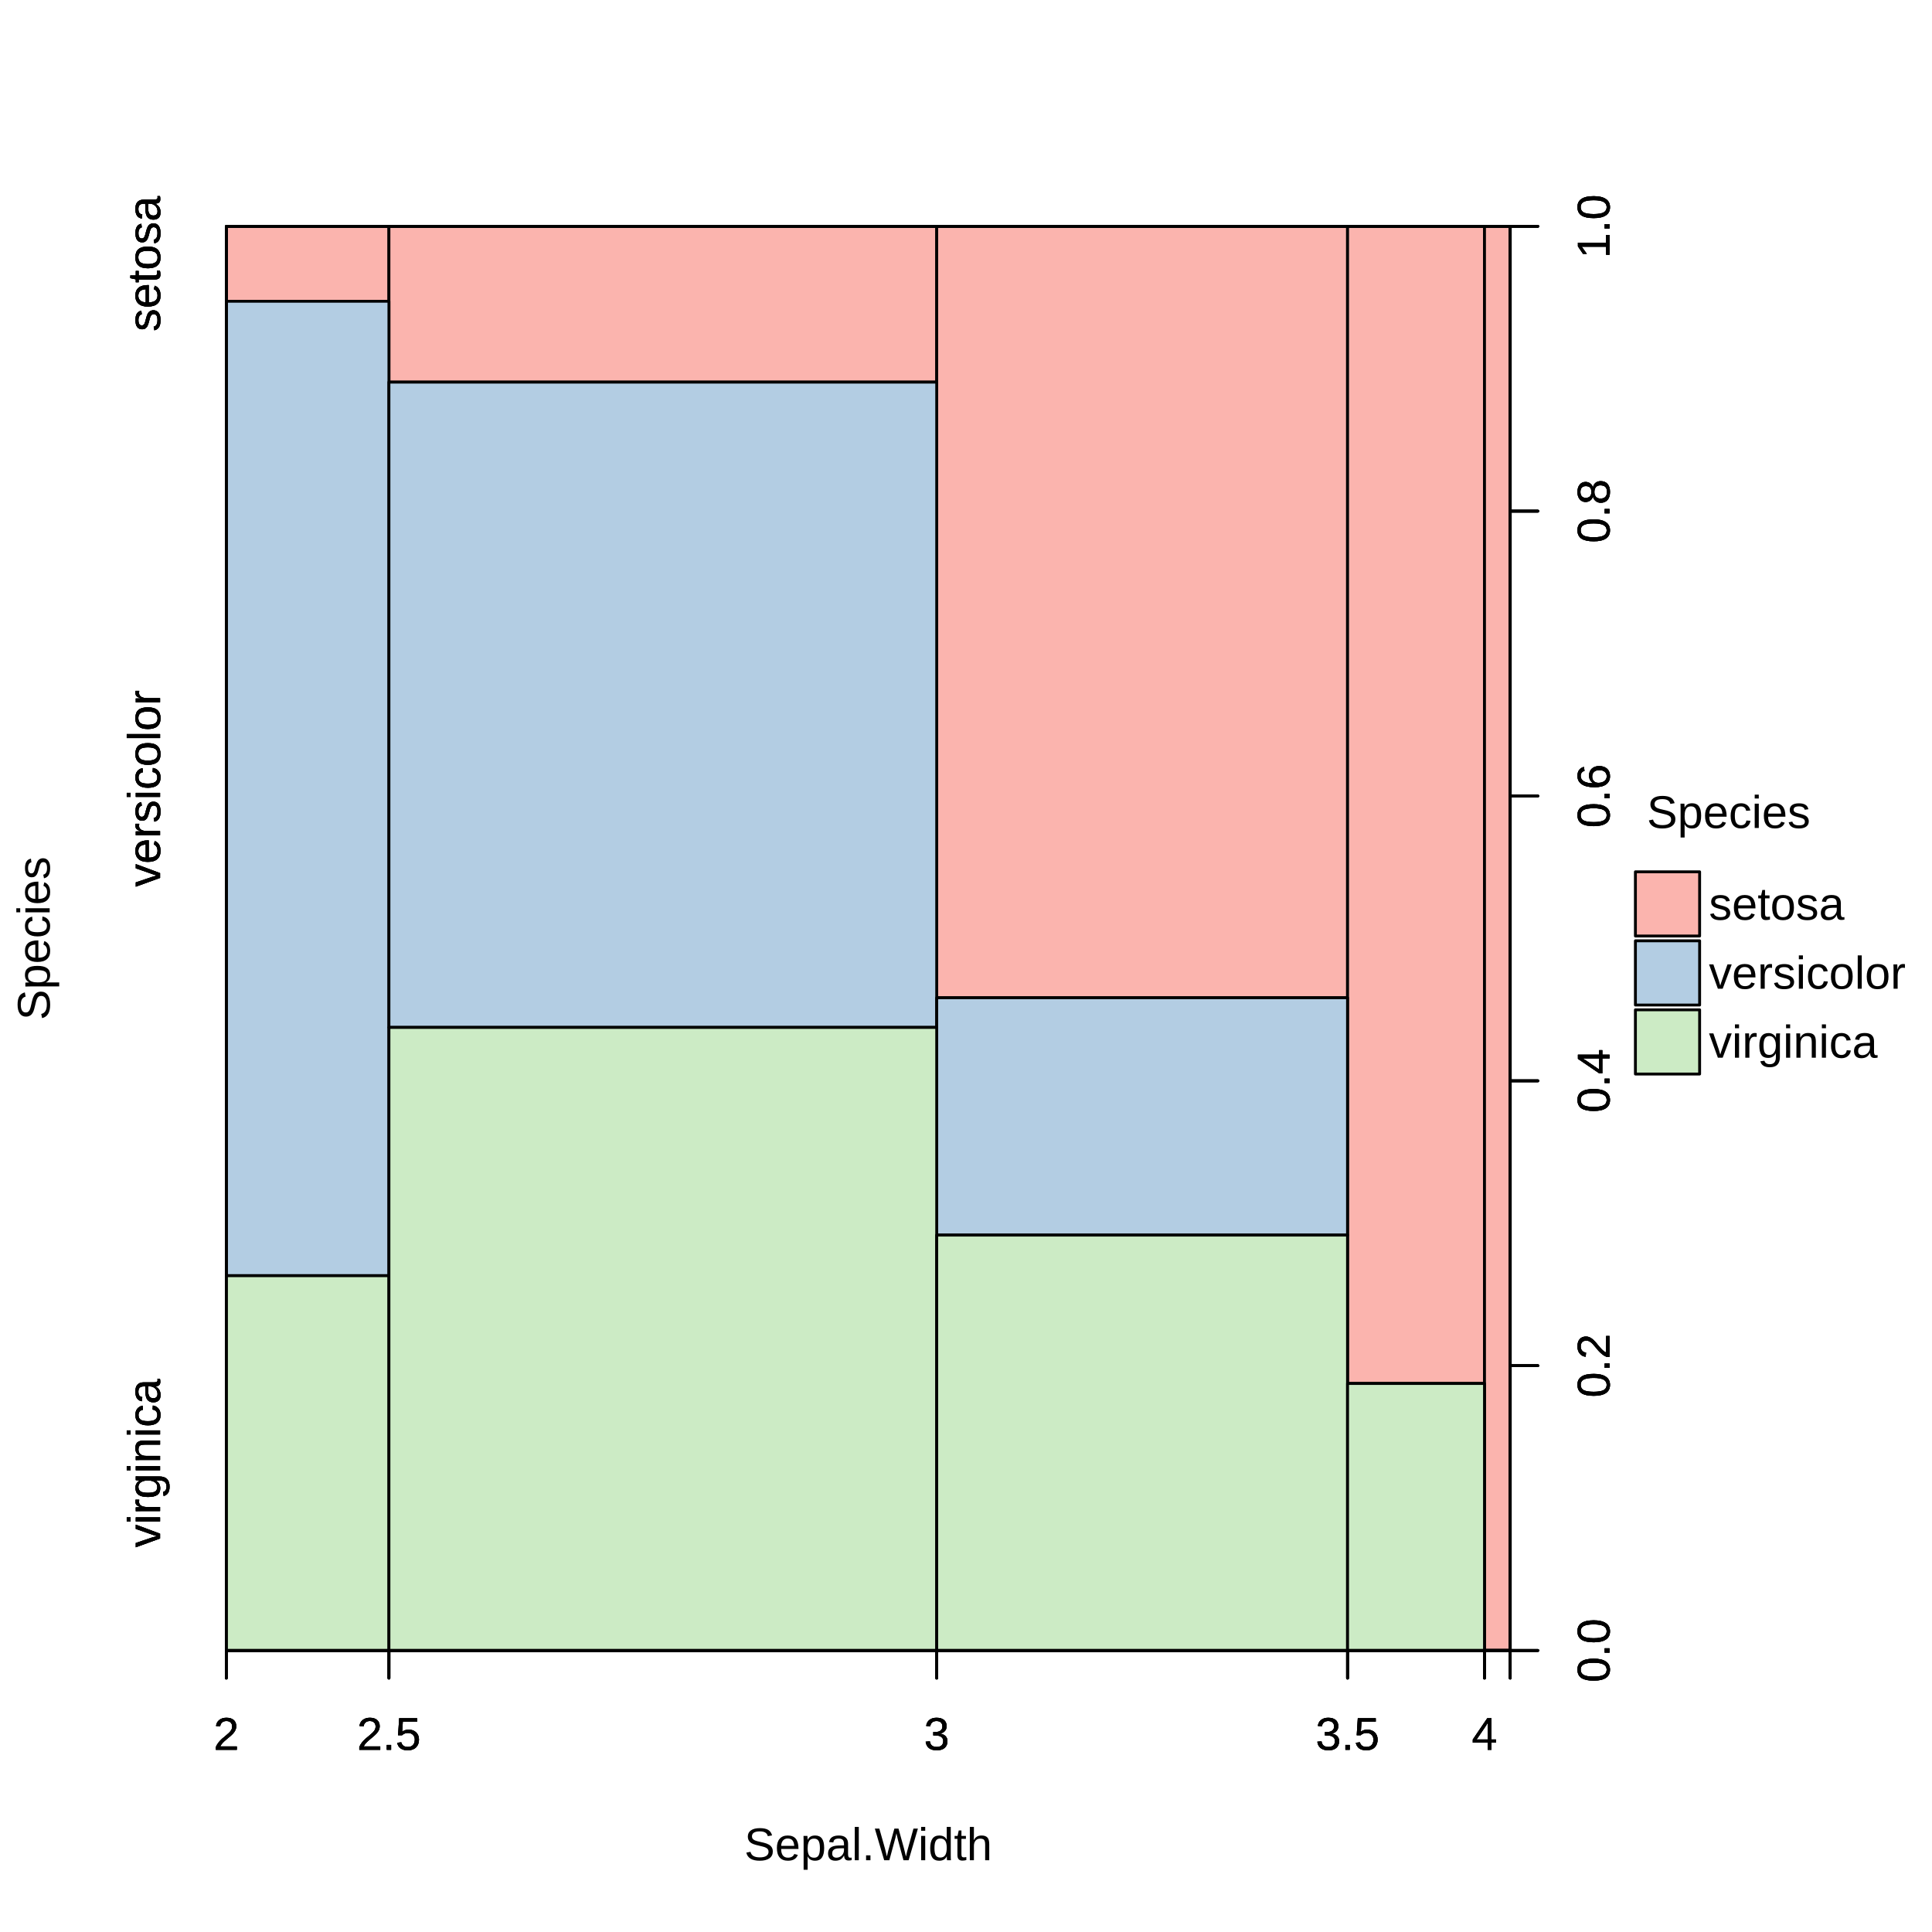
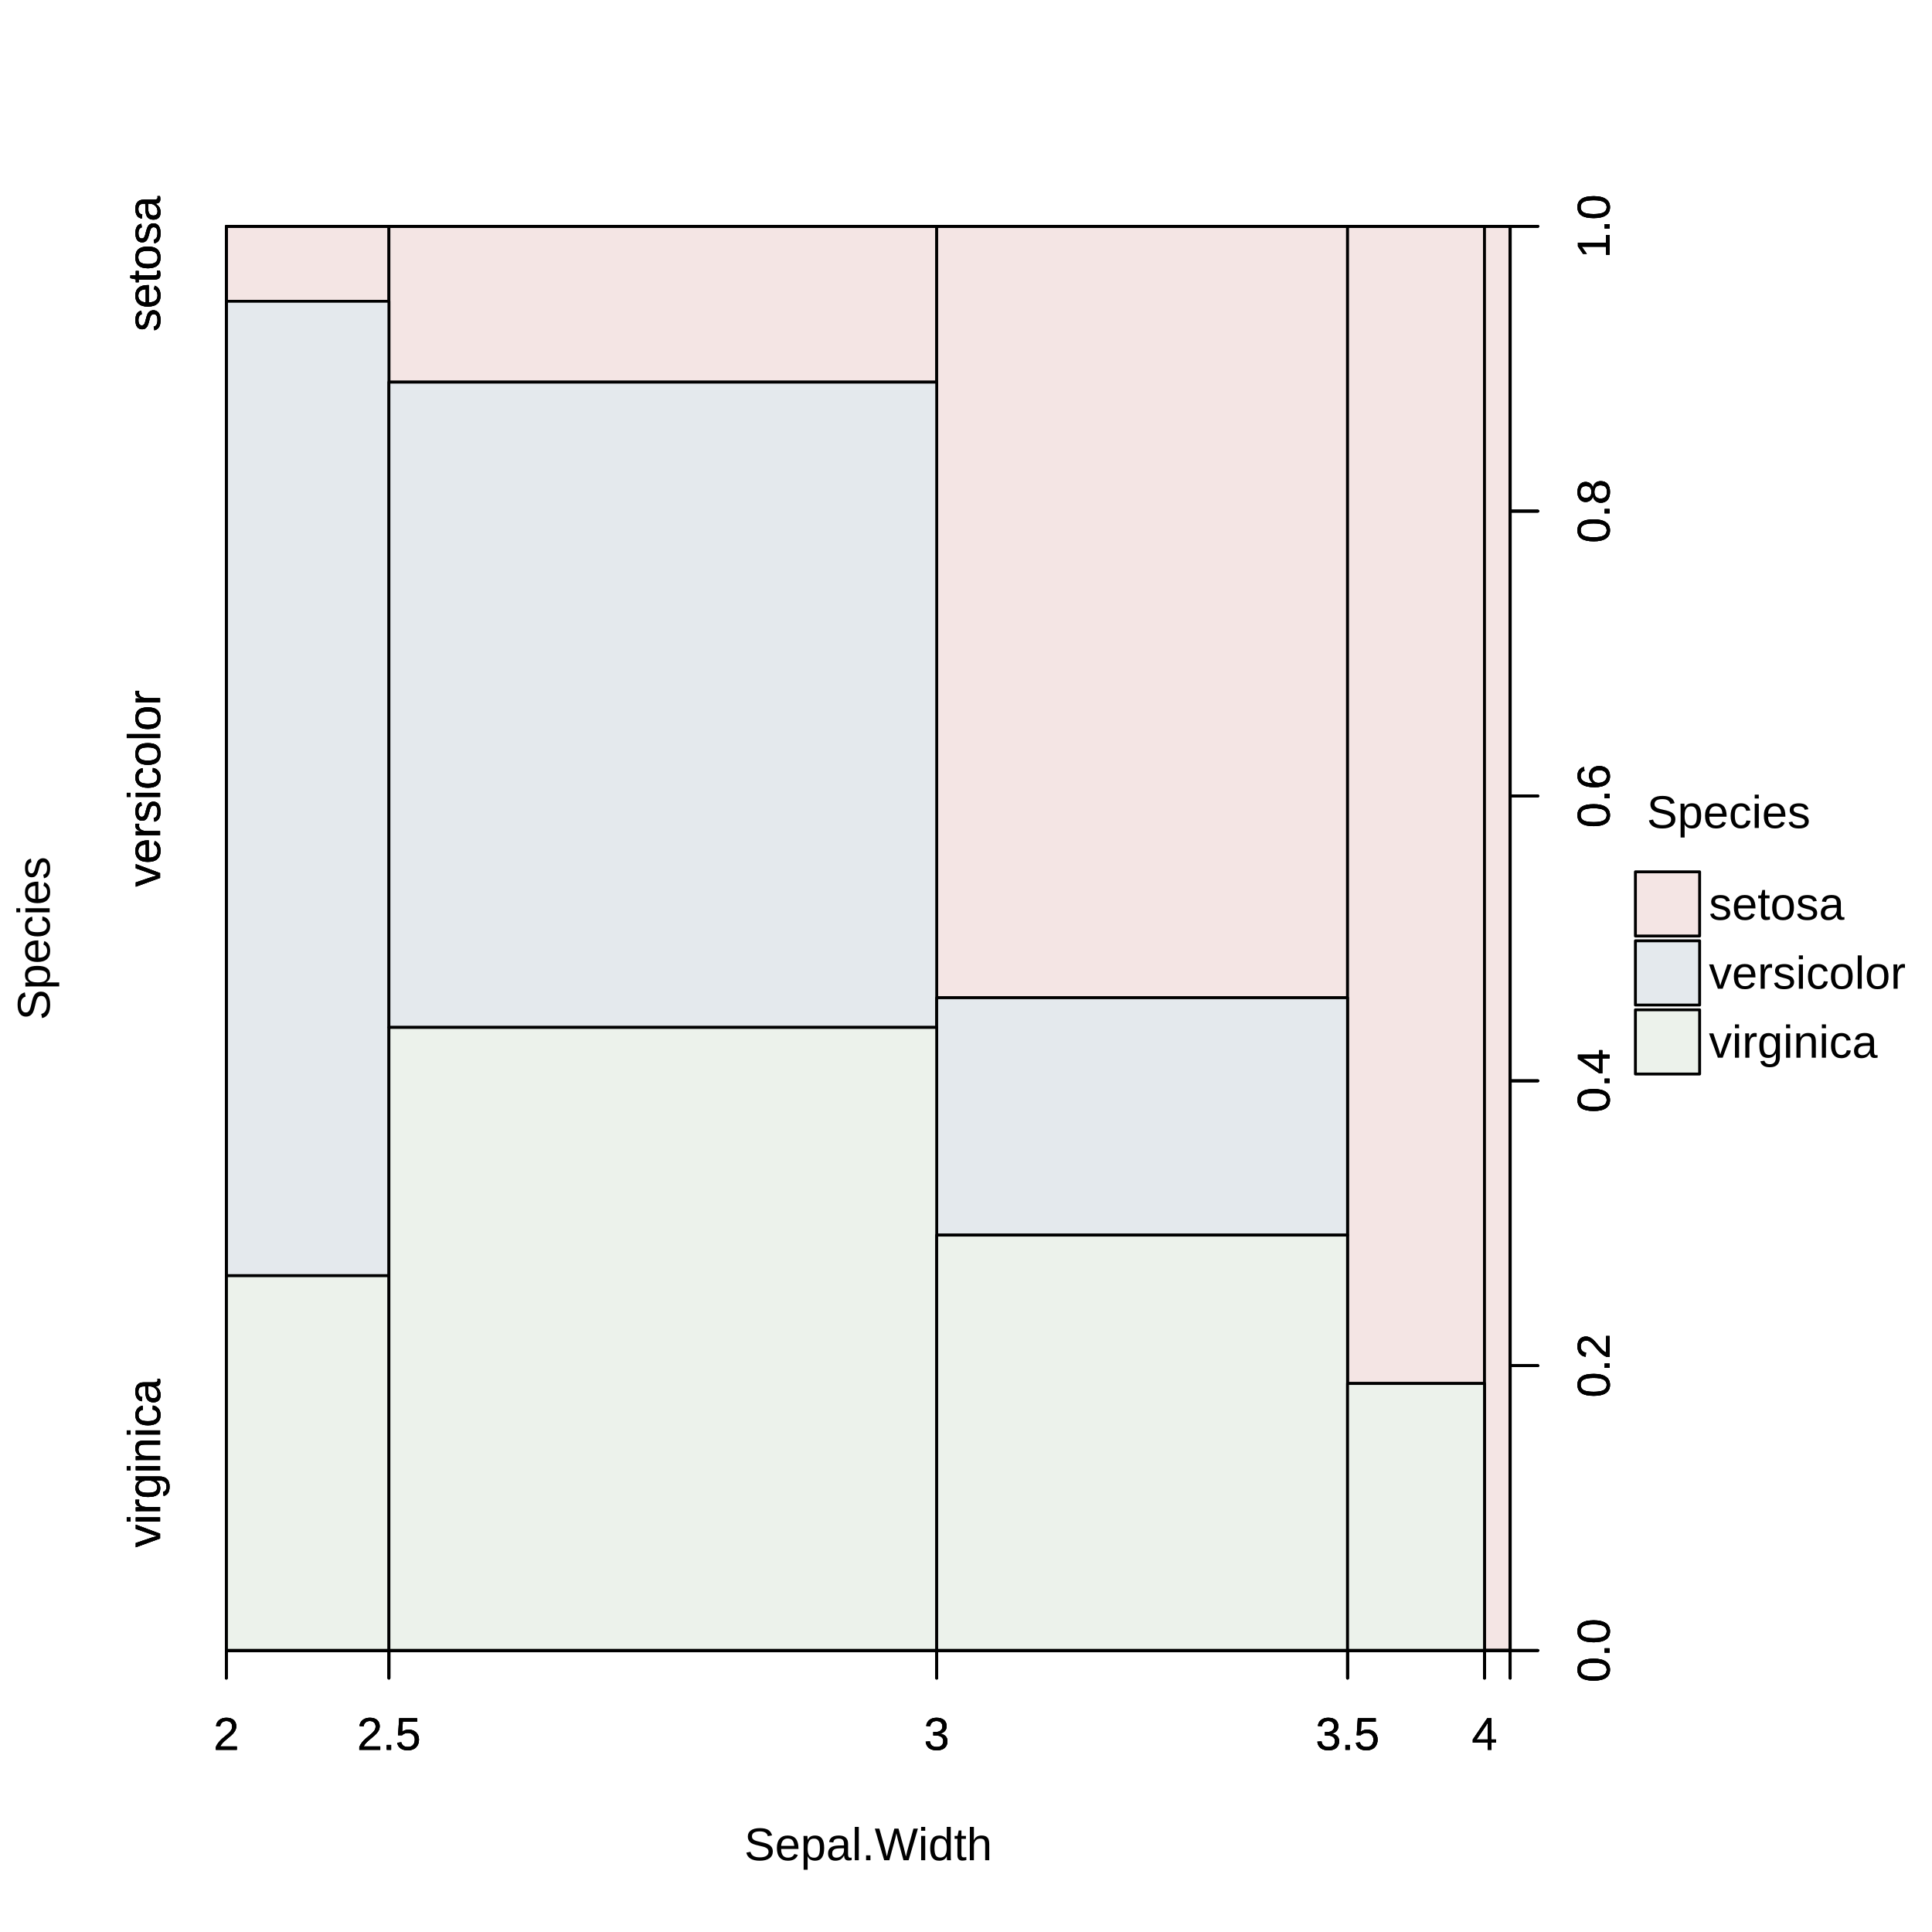
<svg xmlns="http://www.w3.org/2000/svg" width="504.00pt" height="504.00pt" viewBox="0 0 504.00 504.00">
  <g class="svglite">
    <defs>
      <style type="text/css">
    .svglite line, .svglite polyline, .svglite polygon, .svglite path, .svglite rect, .svglite circle {
      fill: none;
      stroke: #000000;
      stroke-linecap: round;
      stroke-linejoin: round;
      stroke-miterlimit: 10.00;
    }
    .svglite text {
      white-space: pre;
    }
    .svglite g.glyphgroup path {
      fill: inherit;
      stroke: none;
    }
  </style>
    </defs>
    <rect width="100%" height="100%" style="stroke: none; fill: #FFFFFF;" />
    <defs>
      <clipPath id="cpMC4wMHw1MDQuMDB8MC4wMHw1MDQuMDA=">
        <rect x="0.00" y="0.00" width="504.00" height="504.00" />
      </clipPath>
    </defs>
    <g clip-path="url(#cpMC4wMHw1MDQuMDB8MC4wMHw1MDQuMDA=)">
-       <rect x="426.63" y="227.43" width="16.75" height="16.75" style="stroke-width: 0.75; fill: #FBB4AE;" />
-       <rect x="426.63" y="245.43" width="16.75" height="16.75" style="stroke-width: 0.75; fill: #B3CDE3;" />
-       <rect x="426.63" y="263.43" width="16.75" height="16.75" style="stroke-width: 0.75; fill: #CCEBC5;" />
+       <rect x="426.63" y="227.43" width="16.75" height="16.75" style="stroke-width: 0.75; fill: #F4E5E4;" />
+       <rect x="426.63" y="245.43" width="16.75" height="16.75" style="stroke-width: 0.75; fill: #E4E9ED;" />
+       <rect x="426.63" y="263.43" width="16.75" height="16.75" style="stroke-width: 0.75; fill: #ECF2EB;" />
      <text x="429.60" y="216.00" style="font-size: 12.00px; font-family: &quot;Liberation Sans&quot;;" textLength="42.69px" lengthAdjust="spacingAndGlyphs">Species</text>
      <text x="445.80" y="239.93" style="font-size: 12.00px; font-family: &quot;Liberation Sans&quot;;" textLength="35.34px" lengthAdjust="spacingAndGlyphs">setosa</text>
      <text x="445.80" y="257.93" style="font-size: 12.00px; font-family: &quot;Liberation Sans&quot;;" textLength="51.36px" lengthAdjust="spacingAndGlyphs">versicolor</text>
      <text x="445.80" y="275.93" style="font-size: 12.00px; font-family: &quot;Liberation Sans&quot;;" textLength="44.03px" lengthAdjust="spacingAndGlyphs">virginica</text>
    </g>
    <defs>
      <clipPath id="cpMC4wMHwzOTMuOTZ8MC4wMHw1MDQuMDA=">
        <rect x="0.00" y="0.00" width="393.96" height="504.00" />
      </clipPath>
    </defs>
    <g clip-path="url(#cpMC4wMHwzOTMuOTZ8MC4wMHw1MDQuMDA=)">
      <text x="226.50" y="485.28" text-anchor="middle" style="font-size: 12.00px; font-family: &quot;Liberation Sans&quot;;" textLength="64.69px" lengthAdjust="spacingAndGlyphs">Sepal.Width</text>
      <text transform="translate(12.96,244.80) rotate(-90)" text-anchor="middle" style="font-size: 12.00px; font-family: &quot;Liberation Sans&quot;;" textLength="42.69px" lengthAdjust="spacingAndGlyphs">Species</text>
    </g>
    <defs>
      <clipPath id="cpNTkuMDR8MzkzLjk2fDU5LjA0fDQzMC41Ng==">
        <rect x="59.04" y="59.04" width="334.92" height="371.52" />
      </clipPath>
    </defs>
    <g clip-path="url(#cpNTkuMDR8MzkzLjk2fDU5LjA0fDQzMC41Ng==)">
-       <rect x="59.04" y="59.04" width="42.42" height="19.55" style="stroke-width: 0.75; fill: #FBB4AE;" />
-       <rect x="101.46" y="59.04" width="142.90" height="40.64" style="stroke-width: 0.75; fill: #FBB4AE;" />
-       <rect x="244.36" y="59.04" width="107.17" height="201.24" style="stroke-width: 0.75; fill: #FBB4AE;" />
-       <rect x="351.54" y="59.04" width="35.72" height="301.86" style="stroke-width: 0.75; fill: #FBB4AE;" />
-       <rect x="387.26" y="59.04" width="6.70" height="371.52" style="stroke-width: 0.75; fill: #FBB4AE;" />
+       <rect x="59.04" y="59.04" width="42.42" height="19.55" style="stroke-width: 0.75; fill: #F4E5E4;" />
+       <rect x="101.46" y="59.04" width="142.90" height="40.64" style="stroke-width: 0.75; fill: #F4E5E4;" />
+       <rect x="244.36" y="59.04" width="107.17" height="201.24" style="stroke-width: 0.75; fill: #F4E5E4;" />
+       <rect x="351.54" y="59.04" width="35.72" height="301.86" style="stroke-width: 0.75; fill: #F4E5E4;" />
+       <rect x="387.26" y="59.04" width="6.70" height="371.52" style="stroke-width: 0.75; fill: #F4E5E4;" />
    </g>
    <g clip-path="url(#cpMC4wMHw1MDQuMDB8MC4wMHw1MDQuMDA=)">
      <line x1="59.04" y1="430.56" x2="393.96" y2="430.56" style="stroke-width: 0.75;" />
      <line x1="59.04" y1="430.56" x2="59.04" y2="437.76" style="stroke-width: 0.75;" />
      <line x1="101.46" y1="430.56" x2="101.46" y2="437.76" style="stroke-width: 0.75;" />
      <line x1="244.36" y1="430.56" x2="244.36" y2="437.76" style="stroke-width: 0.75;" />
      <line x1="351.54" y1="430.56" x2="351.54" y2="437.76" style="stroke-width: 0.75;" />
      <line x1="387.26" y1="430.56" x2="387.26" y2="437.76" style="stroke-width: 0.75;" />
      <line x1="393.96" y1="430.56" x2="393.96" y2="437.76" style="stroke-width: 0.75;" />
      <text x="59.04" y="456.48" text-anchor="middle" style="font-size: 12.00px; font-family: &quot;Liberation Sans&quot;;" textLength="6.67px" lengthAdjust="spacingAndGlyphs">2</text>
      <text x="101.46" y="456.48" text-anchor="middle" style="font-size: 12.00px; font-family: &quot;Liberation Sans&quot;;" textLength="16.67px" lengthAdjust="spacingAndGlyphs">2.5</text>
      <text x="244.36" y="456.48" text-anchor="middle" style="font-size: 12.00px; font-family: &quot;Liberation Sans&quot;;" textLength="6.67px" lengthAdjust="spacingAndGlyphs">3</text>
      <text x="351.54" y="456.48" text-anchor="middle" style="font-size: 12.00px; font-family: &quot;Liberation Sans&quot;;" textLength="16.67px" lengthAdjust="spacingAndGlyphs">3.5</text>
      <text x="387.26" y="456.48" text-anchor="middle" style="font-size: 12.00px; font-family: &quot;Liberation Sans&quot;;" textLength="6.67px" lengthAdjust="spacingAndGlyphs">4</text>
      <text transform="translate(41.76,381.68) rotate(-90)" text-anchor="middle" style="font-size: 12.00px; font-family: &quot;Liberation Sans&quot;;" textLength="44.03px" lengthAdjust="spacingAndGlyphs">virginica</text>
      <text transform="translate(41.76,205.69) rotate(-90)" text-anchor="middle" style="font-size: 12.00px; font-family: &quot;Liberation Sans&quot;;" textLength="51.36px" lengthAdjust="spacingAndGlyphs">versicolor</text>
      <text transform="translate(41.76,68.82) rotate(-90)" text-anchor="middle" style="font-size: 12.00px; font-family: &quot;Liberation Sans&quot;;" textLength="35.34px" lengthAdjust="spacingAndGlyphs">setosa</text>
      <line x1="393.96" y1="430.56" x2="393.96" y2="59.04" style="stroke-width: 0.75;" />
      <line x1="393.96" y1="430.56" x2="401.16" y2="430.56" style="stroke-width: 0.75;" />
      <line x1="393.96" y1="356.26" x2="401.16" y2="356.26" style="stroke-width: 0.75;" />
      <line x1="393.96" y1="281.95" x2="401.16" y2="281.95" style="stroke-width: 0.75;" />
      <line x1="393.96" y1="207.65" x2="401.16" y2="207.65" style="stroke-width: 0.75;" />
      <line x1="393.96" y1="133.34" x2="401.16" y2="133.34" style="stroke-width: 0.75;" />
      <line x1="393.96" y1="59.04" x2="401.16" y2="59.04" style="stroke-width: 0.75;" />
      <text transform="translate(419.88,430.56) rotate(-90)" text-anchor="middle" style="font-size: 12.00px; font-family: &quot;Liberation Sans&quot;;" textLength="16.67px" lengthAdjust="spacingAndGlyphs">0.0</text>
      <text transform="translate(419.88,356.26) rotate(-90)" text-anchor="middle" style="font-size: 12.00px; font-family: &quot;Liberation Sans&quot;;" textLength="16.67px" lengthAdjust="spacingAndGlyphs">0.2</text>
      <text transform="translate(419.88,281.95) rotate(-90)" text-anchor="middle" style="font-size: 12.00px; font-family: &quot;Liberation Sans&quot;;" textLength="16.67px" lengthAdjust="spacingAndGlyphs">0.4</text>
      <text transform="translate(419.88,207.65) rotate(-90)" text-anchor="middle" style="font-size: 12.00px; font-family: &quot;Liberation Sans&quot;;" textLength="16.67px" lengthAdjust="spacingAndGlyphs">0.6</text>
      <text transform="translate(419.88,133.34) rotate(-90)" text-anchor="middle" style="font-size: 12.00px; font-family: &quot;Liberation Sans&quot;;" textLength="16.67px" lengthAdjust="spacingAndGlyphs">0.8</text>
      <text transform="translate(419.88,59.04) rotate(-90)" text-anchor="middle" style="font-size: 12.00px; font-family: &quot;Liberation Sans&quot;;" textLength="16.67px" lengthAdjust="spacingAndGlyphs">1.0</text>
      <polygon points="59.04,430.56 393.96,430.56 393.96,59.04 59.04,59.04 " style="stroke-width: 0.75;" />
    </g>
    <g clip-path="url(#cpNTkuMDR8MzkzLjk2fDU5LjA0fDQzMC41Ng==)">
-       <rect x="59.04" y="78.59" width="42.42" height="254.20" style="stroke-width: 0.75; fill: #B3CDE3;" />
-       <rect x="101.46" y="99.68" width="142.90" height="168.34" style="stroke-width: 0.75; fill: #B3CDE3;" />
-       <rect x="244.36" y="260.28" width="107.17" height="61.92" style="stroke-width: 0.75; fill: #B3CDE3;" />
-       <rect x="351.54" y="360.90" width="35.72" height="0.00" style="stroke-width: 0.75; fill: #B3CDE3;" />
-       <rect x="387.26" y="430.56" width="6.70" height="0.00" style="stroke-width: 0.75; fill: #B3CDE3;" />
+       <rect x="59.04" y="78.59" width="42.42" height="254.20" style="stroke-width: 0.75; fill: #E4E9ED;" />
+       <rect x="101.46" y="99.68" width="142.90" height="168.34" style="stroke-width: 0.75; fill: #E4E9ED;" />
+       <rect x="244.36" y="260.28" width="107.17" height="61.92" style="stroke-width: 0.75; fill: #E4E9ED;" />
+       <rect x="351.54" y="360.90" width="35.72" height="0.00" style="stroke-width: 0.75; fill: #E4E9ED;" />
+       <rect x="387.26" y="430.56" width="6.70" height="0.00" style="stroke-width: 0.75; fill: #E4E9ED;" />
    </g>
    <g clip-path="url(#cpMC4wMHw1MDQuMDB8MC4wMHw1MDQuMDA=)">
      <line x1="59.04" y1="430.56" x2="393.96" y2="430.56" style="stroke-width: 0.75;" />
      <line x1="59.04" y1="430.56" x2="59.04" y2="437.76" style="stroke-width: 0.75;" />
      <line x1="101.46" y1="430.56" x2="101.46" y2="437.76" style="stroke-width: 0.75;" />
      <line x1="244.36" y1="430.56" x2="244.36" y2="437.76" style="stroke-width: 0.75;" />
      <line x1="351.54" y1="430.56" x2="351.54" y2="437.76" style="stroke-width: 0.75;" />
      <line x1="387.26" y1="430.56" x2="387.26" y2="437.76" style="stroke-width: 0.75;" />
      <line x1="393.96" y1="430.56" x2="393.96" y2="437.76" style="stroke-width: 0.75;" />
      <text x="59.04" y="456.48" text-anchor="middle" style="font-size: 12.00px; font-family: &quot;Liberation Sans&quot;;" textLength="6.67px" lengthAdjust="spacingAndGlyphs">2</text>
      <text x="101.46" y="456.48" text-anchor="middle" style="font-size: 12.00px; font-family: &quot;Liberation Sans&quot;;" textLength="16.67px" lengthAdjust="spacingAndGlyphs">2.5</text>
      <text x="244.36" y="456.48" text-anchor="middle" style="font-size: 12.00px; font-family: &quot;Liberation Sans&quot;;" textLength="6.67px" lengthAdjust="spacingAndGlyphs">3</text>
      <text x="351.54" y="456.48" text-anchor="middle" style="font-size: 12.00px; font-family: &quot;Liberation Sans&quot;;" textLength="16.67px" lengthAdjust="spacingAndGlyphs">3.5</text>
      <text x="387.26" y="456.48" text-anchor="middle" style="font-size: 12.00px; font-family: &quot;Liberation Sans&quot;;" textLength="6.67px" lengthAdjust="spacingAndGlyphs">4</text>
      <text transform="translate(41.76,381.68) rotate(-90)" text-anchor="middle" style="font-size: 12.00px; font-family: &quot;Liberation Sans&quot;;" textLength="44.03px" lengthAdjust="spacingAndGlyphs">virginica</text>
      <text transform="translate(41.76,205.69) rotate(-90)" text-anchor="middle" style="font-size: 12.00px; font-family: &quot;Liberation Sans&quot;;" textLength="51.36px" lengthAdjust="spacingAndGlyphs">versicolor</text>
      <text transform="translate(41.76,68.82) rotate(-90)" text-anchor="middle" style="font-size: 12.00px; font-family: &quot;Liberation Sans&quot;;" textLength="35.34px" lengthAdjust="spacingAndGlyphs">setosa</text>
      <line x1="393.96" y1="430.56" x2="393.96" y2="59.04" style="stroke-width: 0.75;" />
      <line x1="393.96" y1="430.56" x2="401.16" y2="430.56" style="stroke-width: 0.75;" />
      <line x1="393.96" y1="356.26" x2="401.16" y2="356.26" style="stroke-width: 0.75;" />
      <line x1="393.96" y1="281.95" x2="401.16" y2="281.95" style="stroke-width: 0.75;" />
      <line x1="393.96" y1="207.65" x2="401.16" y2="207.65" style="stroke-width: 0.75;" />
      <line x1="393.96" y1="133.34" x2="401.16" y2="133.34" style="stroke-width: 0.75;" />
      <line x1="393.96" y1="59.04" x2="401.16" y2="59.04" style="stroke-width: 0.75;" />
      <text transform="translate(419.88,430.56) rotate(-90)" text-anchor="middle" style="font-size: 12.00px; font-family: &quot;Liberation Sans&quot;;" textLength="16.67px" lengthAdjust="spacingAndGlyphs">0.0</text>
      <text transform="translate(419.88,356.26) rotate(-90)" text-anchor="middle" style="font-size: 12.00px; font-family: &quot;Liberation Sans&quot;;" textLength="16.67px" lengthAdjust="spacingAndGlyphs">0.2</text>
      <text transform="translate(419.88,281.95) rotate(-90)" text-anchor="middle" style="font-size: 12.00px; font-family: &quot;Liberation Sans&quot;;" textLength="16.67px" lengthAdjust="spacingAndGlyphs">0.4</text>
      <text transform="translate(419.88,207.65) rotate(-90)" text-anchor="middle" style="font-size: 12.00px; font-family: &quot;Liberation Sans&quot;;" textLength="16.67px" lengthAdjust="spacingAndGlyphs">0.6</text>
      <text transform="translate(419.88,133.34) rotate(-90)" text-anchor="middle" style="font-size: 12.00px; font-family: &quot;Liberation Sans&quot;;" textLength="16.67px" lengthAdjust="spacingAndGlyphs">0.8</text>
      <text transform="translate(419.88,59.04) rotate(-90)" text-anchor="middle" style="font-size: 12.00px; font-family: &quot;Liberation Sans&quot;;" textLength="16.67px" lengthAdjust="spacingAndGlyphs">1.0</text>
      <polygon points="59.04,430.56 393.96,430.56 393.96,59.04 59.04,59.04 " style="stroke-width: 0.75;" />
    </g>
    <g clip-path="url(#cpNTkuMDR8MzkzLjk2fDU5LjA0fDQzMC41Ng==)">
-       <rect x="59.04" y="332.79" width="42.42" height="97.77" style="stroke-width: 0.75; fill: #CCEBC5;" />
-       <rect x="101.46" y="268.02" width="142.90" height="162.54" style="stroke-width: 0.75; fill: #CCEBC5;" />
-       <rect x="244.36" y="322.20" width="107.17" height="108.36" style="stroke-width: 0.75; fill: #CCEBC5;" />
-       <rect x="351.54" y="360.90" width="35.72" height="69.66" style="stroke-width: 0.75; fill: #CCEBC5;" />
-       <rect x="387.26" y="430.56" width="6.70" height="0.00" style="stroke-width: 0.75; fill: #CCEBC5;" />
+       <rect x="59.04" y="332.79" width="42.42" height="97.77" style="stroke-width: 0.75; fill: #ECF2EB;" />
+       <rect x="101.46" y="268.02" width="142.90" height="162.54" style="stroke-width: 0.75; fill: #ECF2EB;" />
+       <rect x="244.36" y="322.20" width="107.17" height="108.36" style="stroke-width: 0.75; fill: #ECF2EB;" />
+       <rect x="351.54" y="360.90" width="35.72" height="69.66" style="stroke-width: 0.75; fill: #ECF2EB;" />
+       <rect x="387.26" y="430.56" width="6.70" height="0.00" style="stroke-width: 0.75; fill: #ECF2EB;" />
    </g>
    <g clip-path="url(#cpMC4wMHw1MDQuMDB8MC4wMHw1MDQuMDA=)">
      <line x1="59.04" y1="430.56" x2="393.96" y2="430.56" style="stroke-width: 0.75;" />
      <line x1="59.04" y1="430.56" x2="59.04" y2="437.76" style="stroke-width: 0.75;" />
      <line x1="101.46" y1="430.56" x2="101.46" y2="437.76" style="stroke-width: 0.75;" />
      <line x1="244.36" y1="430.56" x2="244.36" y2="437.76" style="stroke-width: 0.75;" />
      <line x1="351.54" y1="430.56" x2="351.54" y2="437.76" style="stroke-width: 0.75;" />
      <line x1="387.26" y1="430.56" x2="387.26" y2="437.76" style="stroke-width: 0.75;" />
      <line x1="393.96" y1="430.56" x2="393.96" y2="437.76" style="stroke-width: 0.75;" />
      <text x="59.04" y="456.48" text-anchor="middle" style="font-size: 12.00px; font-family: &quot;Liberation Sans&quot;;" textLength="6.67px" lengthAdjust="spacingAndGlyphs">2</text>
      <text x="101.46" y="456.48" text-anchor="middle" style="font-size: 12.00px; font-family: &quot;Liberation Sans&quot;;" textLength="16.67px" lengthAdjust="spacingAndGlyphs">2.5</text>
      <text x="244.36" y="456.48" text-anchor="middle" style="font-size: 12.00px; font-family: &quot;Liberation Sans&quot;;" textLength="6.67px" lengthAdjust="spacingAndGlyphs">3</text>
      <text x="351.54" y="456.48" text-anchor="middle" style="font-size: 12.00px; font-family: &quot;Liberation Sans&quot;;" textLength="16.67px" lengthAdjust="spacingAndGlyphs">3.5</text>
      <text x="387.26" y="456.48" text-anchor="middle" style="font-size: 12.00px; font-family: &quot;Liberation Sans&quot;;" textLength="6.67px" lengthAdjust="spacingAndGlyphs">4</text>
      <text transform="translate(41.76,381.68) rotate(-90)" text-anchor="middle" style="font-size: 12.00px; font-family: &quot;Liberation Sans&quot;;" textLength="44.03px" lengthAdjust="spacingAndGlyphs">virginica</text>
      <text transform="translate(41.76,205.69) rotate(-90)" text-anchor="middle" style="font-size: 12.00px; font-family: &quot;Liberation Sans&quot;;" textLength="51.36px" lengthAdjust="spacingAndGlyphs">versicolor</text>
      <text transform="translate(41.76,68.82) rotate(-90)" text-anchor="middle" style="font-size: 12.00px; font-family: &quot;Liberation Sans&quot;;" textLength="35.34px" lengthAdjust="spacingAndGlyphs">setosa</text>
      <line x1="393.96" y1="430.56" x2="393.96" y2="59.04" style="stroke-width: 0.75;" />
      <line x1="393.96" y1="430.56" x2="401.16" y2="430.56" style="stroke-width: 0.75;" />
      <line x1="393.96" y1="356.26" x2="401.16" y2="356.26" style="stroke-width: 0.75;" />
      <line x1="393.96" y1="281.95" x2="401.16" y2="281.95" style="stroke-width: 0.75;" />
      <line x1="393.96" y1="207.65" x2="401.16" y2="207.65" style="stroke-width: 0.75;" />
      <line x1="393.96" y1="133.34" x2="401.16" y2="133.34" style="stroke-width: 0.75;" />
      <line x1="393.96" y1="59.04" x2="401.16" y2="59.04" style="stroke-width: 0.75;" />
      <text transform="translate(419.88,430.56) rotate(-90)" text-anchor="middle" style="font-size: 12.00px; font-family: &quot;Liberation Sans&quot;;" textLength="16.67px" lengthAdjust="spacingAndGlyphs">0.0</text>
      <text transform="translate(419.88,356.26) rotate(-90)" text-anchor="middle" style="font-size: 12.00px; font-family: &quot;Liberation Sans&quot;;" textLength="16.67px" lengthAdjust="spacingAndGlyphs">0.2</text>
      <text transform="translate(419.88,281.95) rotate(-90)" text-anchor="middle" style="font-size: 12.00px; font-family: &quot;Liberation Sans&quot;;" textLength="16.67px" lengthAdjust="spacingAndGlyphs">0.4</text>
      <text transform="translate(419.88,207.65) rotate(-90)" text-anchor="middle" style="font-size: 12.00px; font-family: &quot;Liberation Sans&quot;;" textLength="16.67px" lengthAdjust="spacingAndGlyphs">0.6</text>
      <text transform="translate(419.88,133.34) rotate(-90)" text-anchor="middle" style="font-size: 12.00px; font-family: &quot;Liberation Sans&quot;;" textLength="16.67px" lengthAdjust="spacingAndGlyphs">0.8</text>
      <text transform="translate(419.88,59.04) rotate(-90)" text-anchor="middle" style="font-size: 12.00px; font-family: &quot;Liberation Sans&quot;;" textLength="16.67px" lengthAdjust="spacingAndGlyphs">1.0</text>
      <polygon points="59.04,430.56 393.96,430.56 393.96,59.04 59.04,59.04 " style="stroke-width: 0.75;" />
    </g>
  </g>
</svg>
